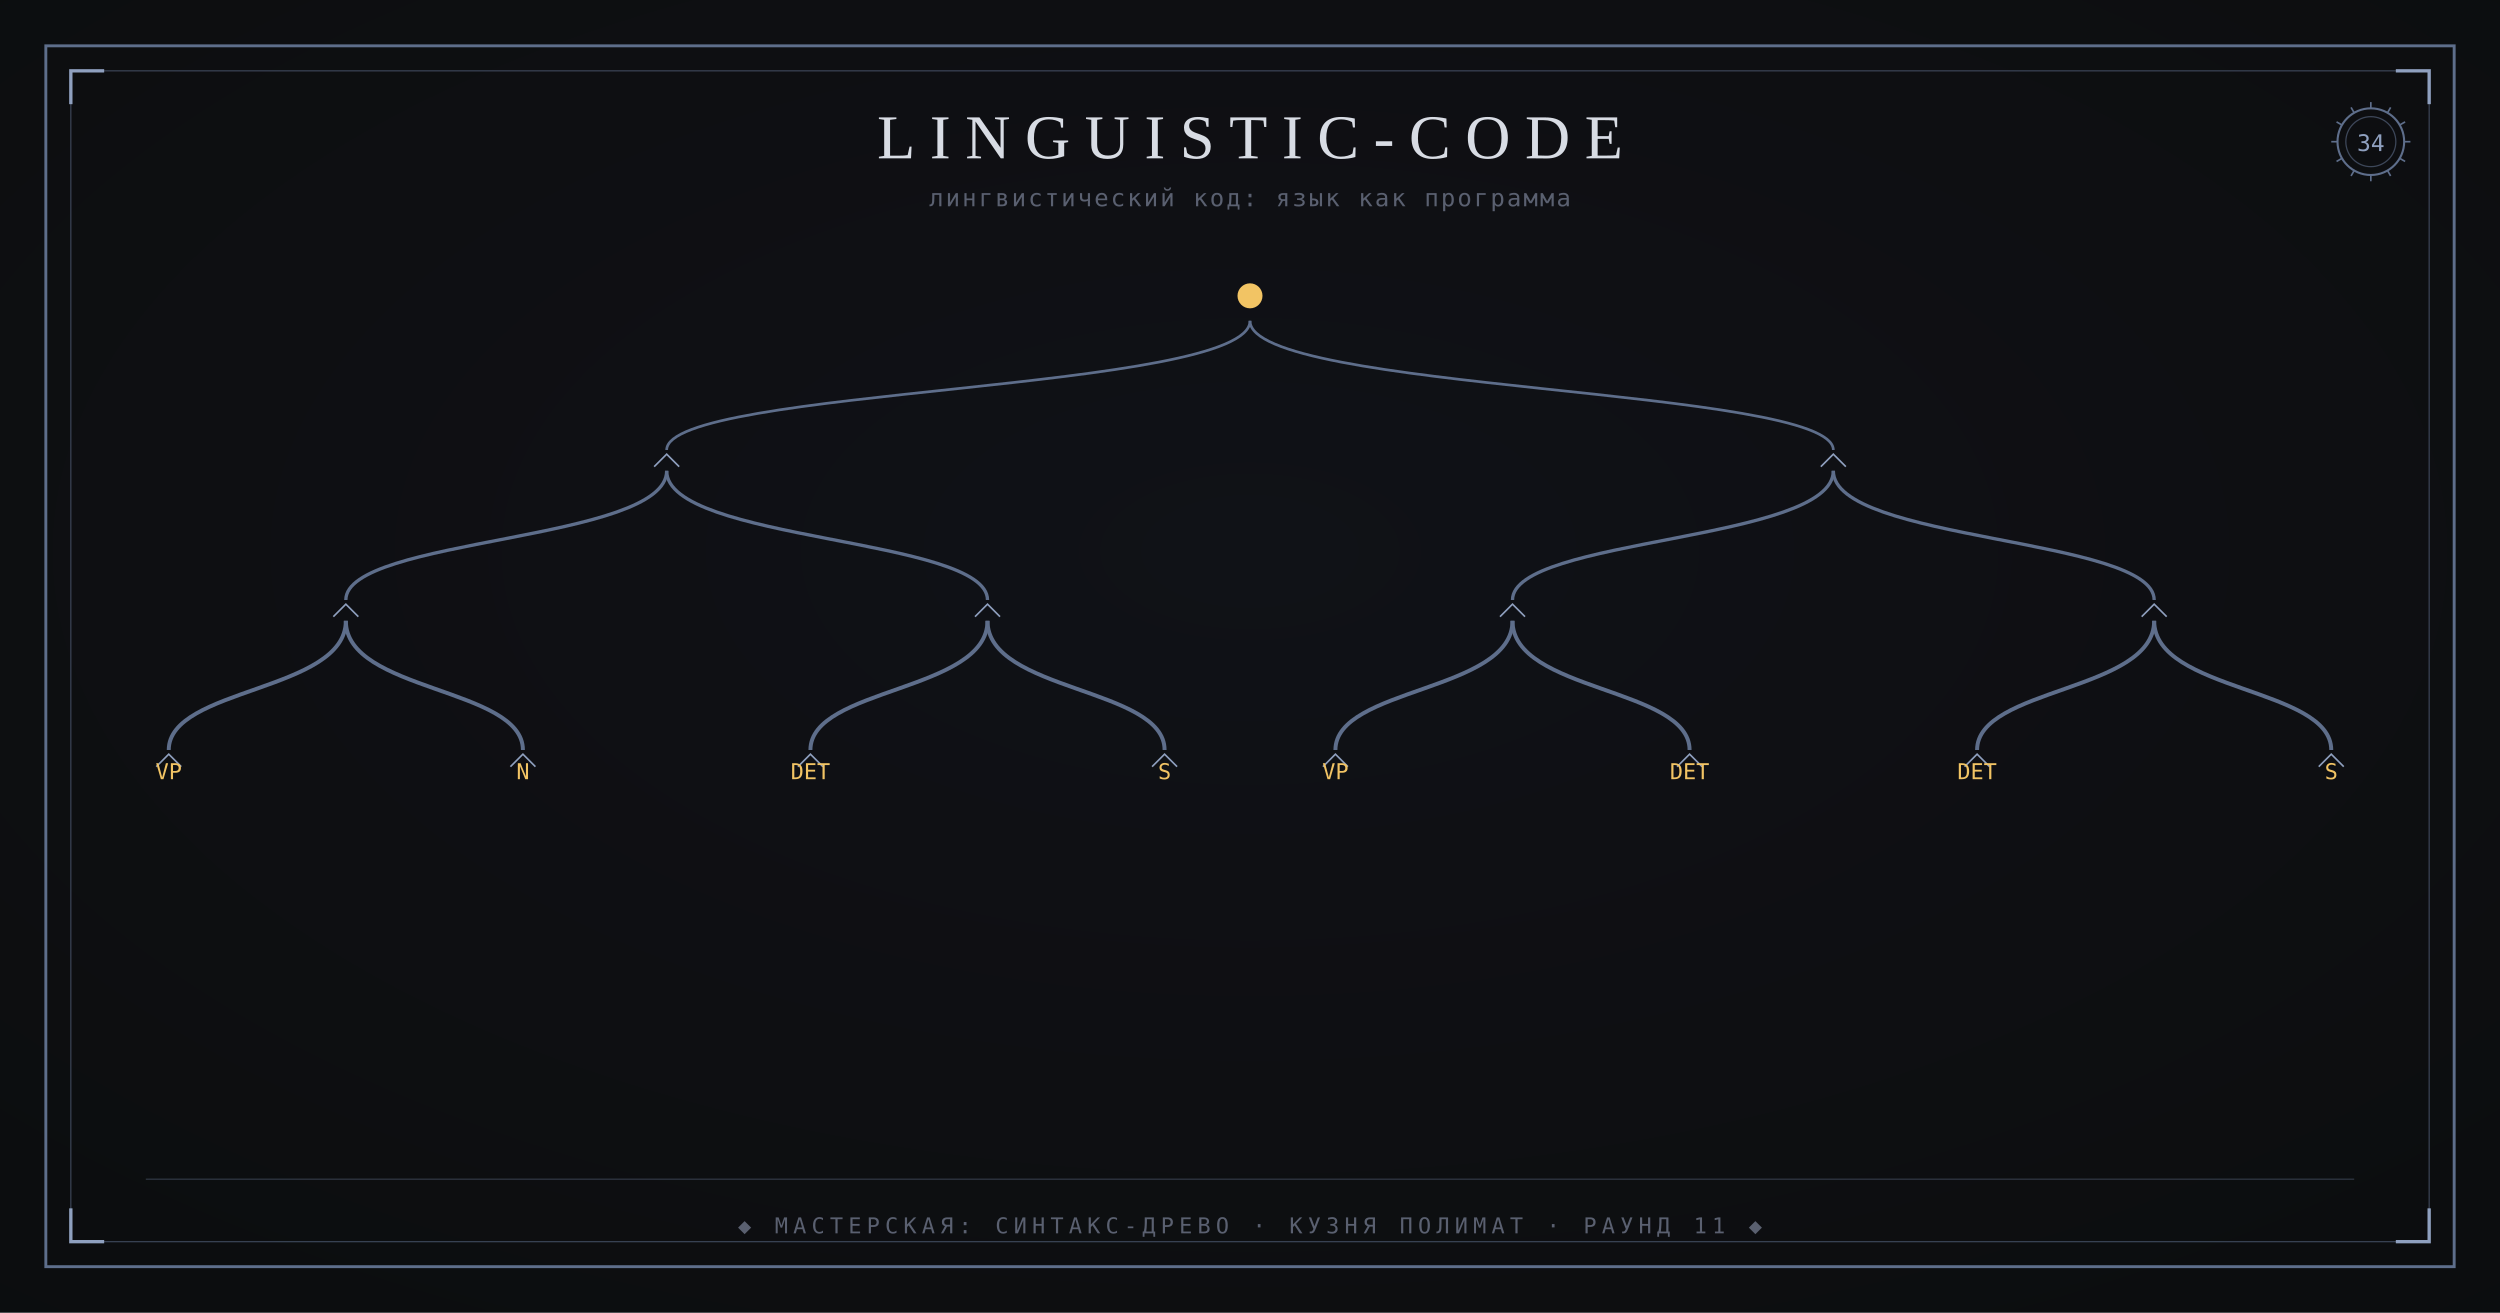
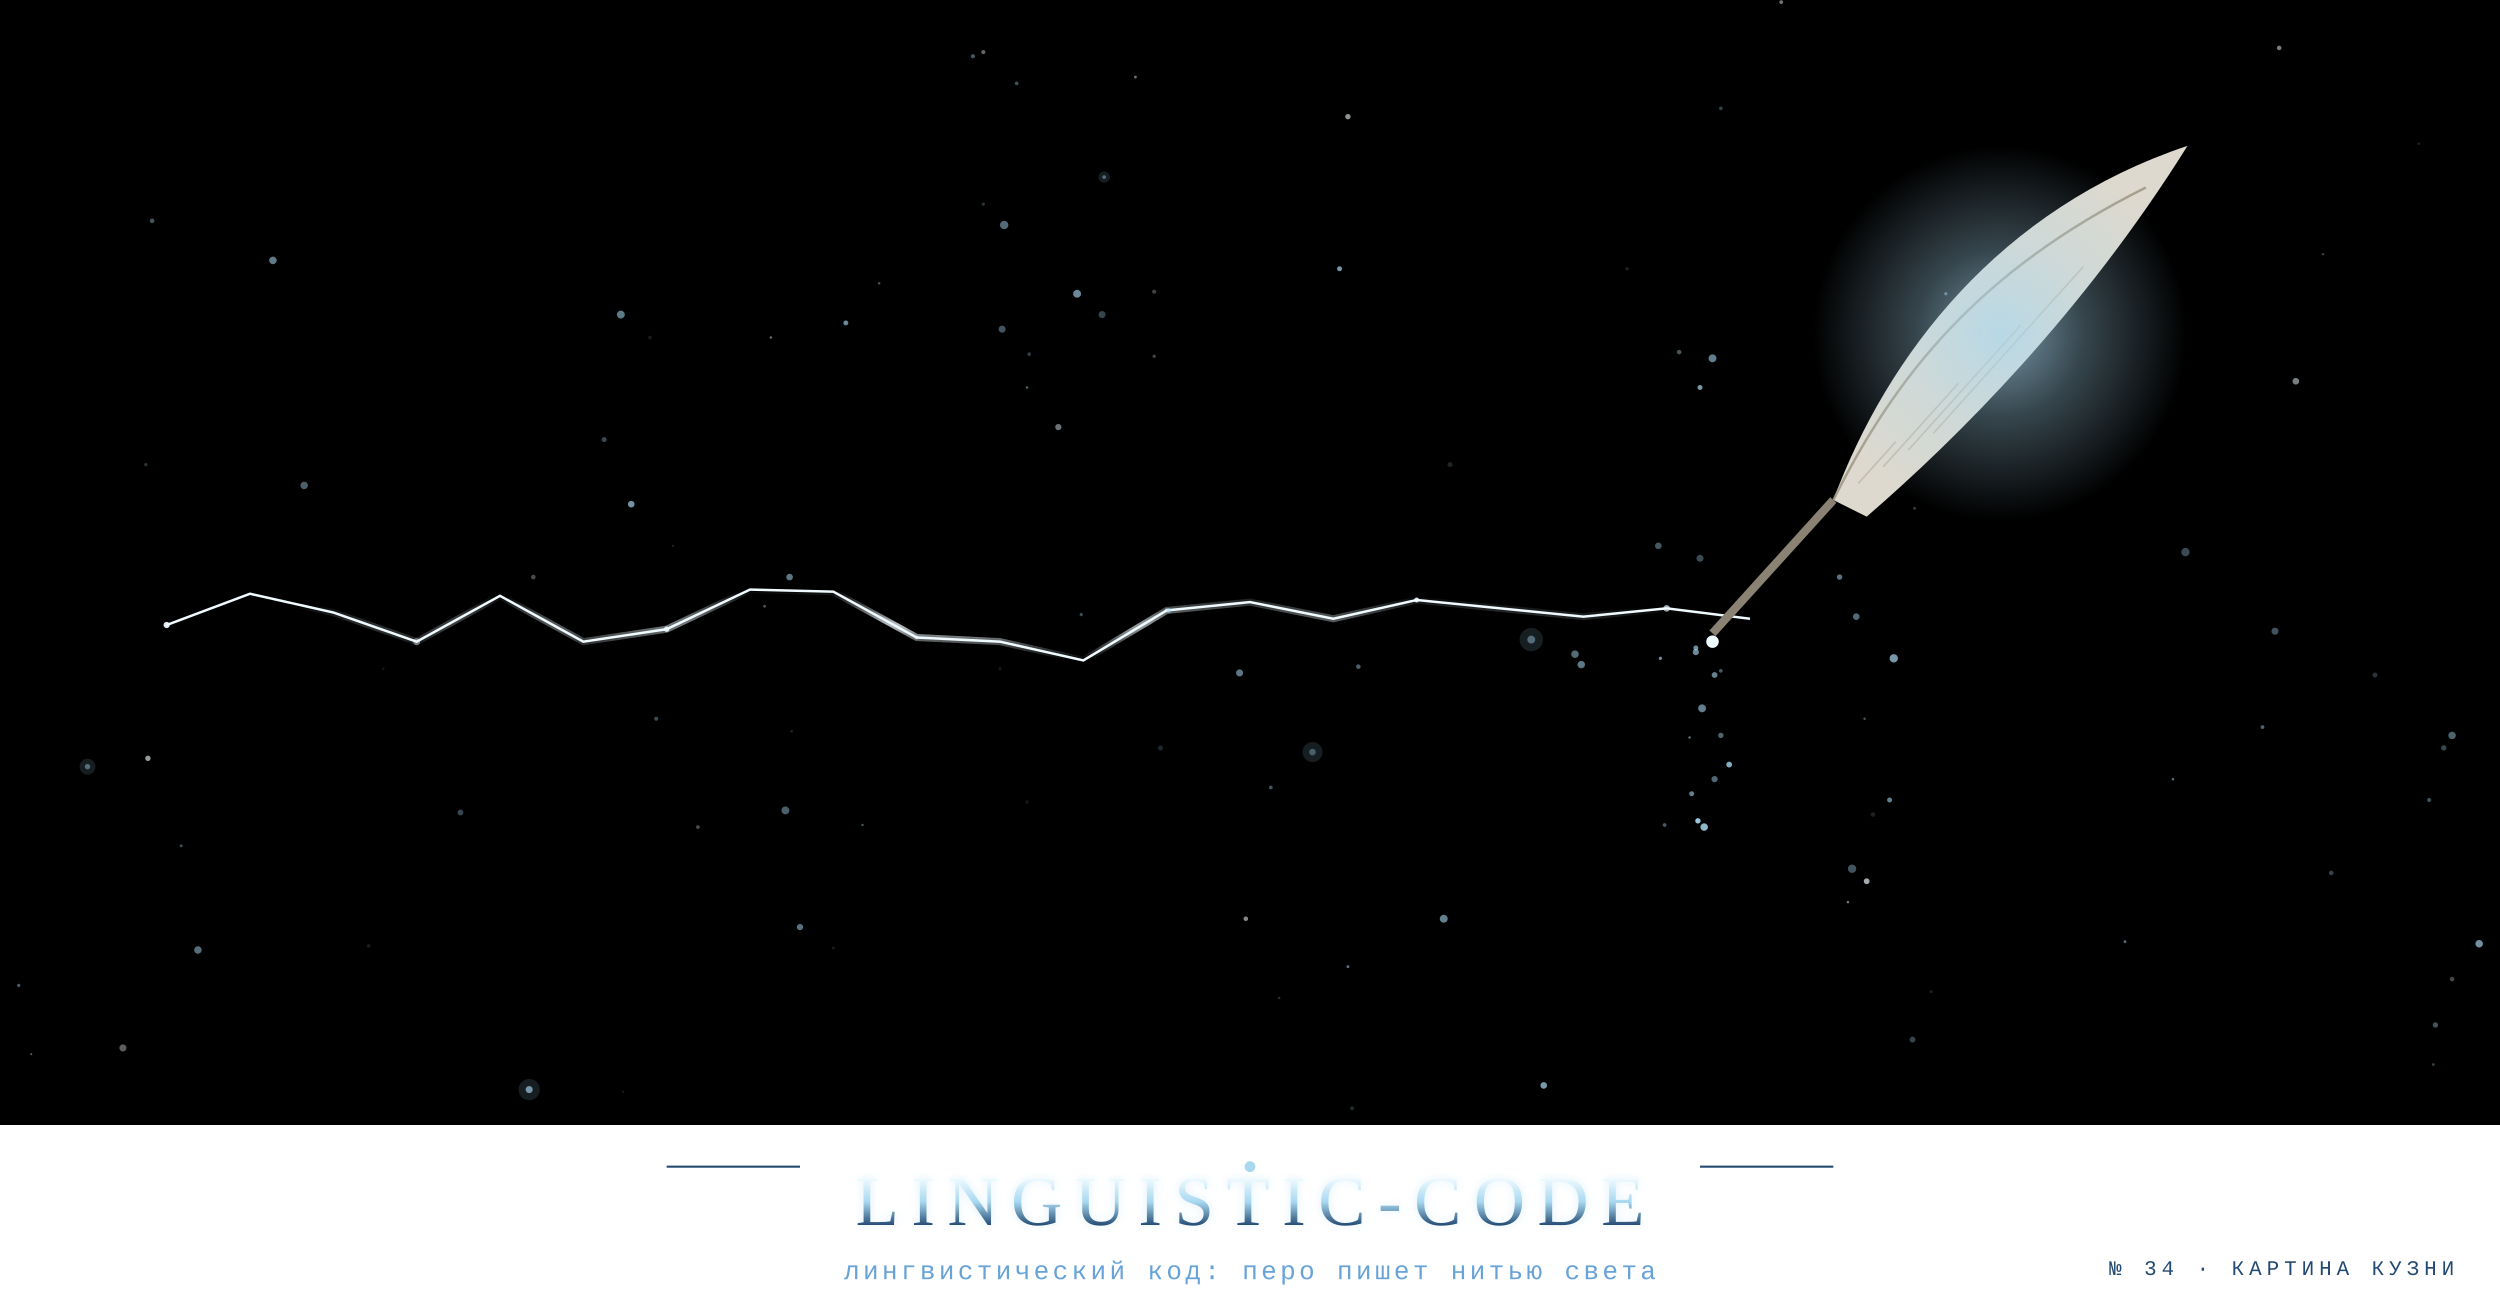
- <svg xmlns="http://www.w3.org/2000/svg" viewBox="0 0 1200 630" width="1200" height="630">
-   <rect width="1200" height="630" fill="#0A0B0D" />
-   <radialGradient id="vig34" cx="0.5" cy="0.42" r="0.95">
-     <stop offset="0" stop-color="#111318" />
-     <stop offset="1" stop-color="#0A0B0D" />
-   </radialGradient>
-   <rect width="1200" height="630" fill="url(#vig34)" opacity="0.9" />
-   <rect x="22" y="22" width="1156" height="586" fill="none" stroke="#5E6E8B" stroke-width="1.4" />
-   <rect x="34" y="34" width="1132" height="562" fill="none" stroke="#5E6E8B" stroke-width="0.6" opacity="0.55" />
-   <path d="M 34 50 L 34 34 L 50 34" fill="none" stroke="#8FA0BF" stroke-width="1.6" />
-   <path d="M 1166 50 L 1166 34 L 1150 34" fill="none" stroke="#8FA0BF" stroke-width="1.6" />
-   <path d="M 34 580 L 34 596 L 50 596" fill="none" stroke="#8FA0BF" stroke-width="1.6" />
-   <path d="M 1166 580 L 1166 596 L 1150 596" fill="none" stroke="#8FA0BF" stroke-width="1.6" />
-   <text x="600.0" y="76" text-anchor="middle" font-family="Georgia, 'Times New Roman', serif" font-size="30" fill="#D8DCE4" letter-spacing="7">LINGUISTIC-CODE</text>
-   <text x="600.0" y="99" text-anchor="middle" font-family="'Cascadia Mono', ui-monospace, Consolas, monospace" font-size="11.5" fill="#5A6070" letter-spacing="1">лингвистический код: язык как программа</text>
-   <g transform="translate(1138,68)">
-     <circle r="16" fill="none" stroke="#5E6E8B" stroke-width="1" />
-     <circle r="12" fill="none" stroke="#5E6E8B" stroke-width="0.6" opacity="0.6" />
-     <text y="4.5" text-anchor="middle" font-family="'Cascadia Mono', ui-monospace, Consolas, monospace" font-size="11" fill="#8FA0BF">34</text>
-     <g stroke="#5E6E8B" stroke-width="0.8">
-       <line x1="0" y1="-19" x2="0" y2="-16" transform="rotate(0)" />
-       <line x1="0" y1="-19" x2="0" y2="-16" transform="rotate(30)" />
-       <line x1="0" y1="-19" x2="0" y2="-16" transform="rotate(60)" />
-       <line x1="0" y1="-19" x2="0" y2="-16" transform="rotate(90)" />
-       <line x1="0" y1="-19" x2="0" y2="-16" transform="rotate(120)" />
-       <line x1="0" y1="-19" x2="0" y2="-16" transform="rotate(150)" />
-       <line x1="0" y1="-19" x2="0" y2="-16" transform="rotate(180)" />
-       <line x1="0" y1="-19" x2="0" y2="-16" transform="rotate(210)" />
-       <line x1="0" y1="-19" x2="0" y2="-16" transform="rotate(240)" />
-       <line x1="0" y1="-19" x2="0" y2="-16" transform="rotate(270)" />
-       <line x1="0" y1="-19" x2="0" y2="-16" transform="rotate(300)" />
-       <line x1="0" y1="-19" x2="0" y2="-16" transform="rotate(330)" />
-     </g>
-   </g>
-   <line x1="70" y1="566" x2="1130" y2="566" stroke="#5E6E8B" stroke-width="0.5" opacity="0.5" />
-   <text x="600.0" y="592" text-anchor="middle" font-family="'Cascadia Mono', ui-monospace, Consolas, monospace" font-size="10.5" fill="#5A6070" letter-spacing="2.5">◆ МАСТЕРСКАЯ: СИНТАКС-ДРЕВО · КУЗНЯ ПОЛИМАТ · РАУНД 11 ◆</text>
-   <clipPath id="clip34">
-     <rect x="70" y="118" width="1060" height="404" />
-   </clipPath>
-   <g clip-path="url(#clip34)">
-     <path d="M 600 154 C 600 188 320 186 320 216" fill="none" stroke="#5E6E8B" stroke-width="1.3" />
-     <path d="M 314 224 L 320 218 L 326 224" fill="none" stroke="#8FA0BF" stroke-width="0.8" />
-     <path d="M 320 226 C 320 260 166 258 166 288" fill="none" stroke="#5E6E8B" stroke-width="1.6" />
-     <path d="M 160 296 L 166 290 L 172 296" fill="none" stroke="#8FA0BF" stroke-width="0.8" />
-     <path d="M 166 298 C 166 332 81 330 81 360" fill="none" stroke="#5E6E8B" stroke-width="1.9" />
-     <path d="M 75 368 L 81 362 L 87 368" fill="none" stroke="#8FA0BF" stroke-width="0.8" />
-     <text x="81" y="374" text-anchor="middle" font-family="'Cascadia Mono', ui-monospace, Consolas, monospace" font-size="10.5" fill="#F2C464">VP</text>
-     <path d="M 166 298 C 166 332 251 330 251 360" fill="none" stroke="#5E6E8B" stroke-width="1.9" />
-     <path d="M 245 368 L 251 362 L 257 368" fill="none" stroke="#8FA0BF" stroke-width="0.8" />
-     <text x="251" y="374" text-anchor="middle" font-family="'Cascadia Mono', ui-monospace, Consolas, monospace" font-size="10.5" fill="#F2C464">N</text>
-     <path d="M 320 226 C 320 260 474 258 474 288" fill="none" stroke="#5E6E8B" stroke-width="1.6" />
-     <path d="M 468 296 L 474 290 L 480 296" fill="none" stroke="#8FA0BF" stroke-width="0.8" />
-     <path d="M 474 298 C 474 332 389 330 389 360" fill="none" stroke="#5E6E8B" stroke-width="1.9" />
-     <path d="M 383 368 L 389 362 L 395 368" fill="none" stroke="#8FA0BF" stroke-width="0.8" />
-     <text x="389" y="374" text-anchor="middle" font-family="'Cascadia Mono', ui-monospace, Consolas, monospace" font-size="10.5" fill="#F2C464">DET</text>
-     <path d="M 474 298 C 474 332 559 330 559 360" fill="none" stroke="#5E6E8B" stroke-width="1.9" />
-     <path d="M 553 368 L 559 362 L 565 368" fill="none" stroke="#8FA0BF" stroke-width="0.8" />
-     <text x="559" y="374" text-anchor="middle" font-family="'Cascadia Mono', ui-monospace, Consolas, monospace" font-size="10.5" fill="#F2C464">S</text>
-     <path d="M 600 154 C 600 188 880 186 880 216" fill="none" stroke="#5E6E8B" stroke-width="1.3" />
-     <path d="M 874 224 L 880 218 L 886 224" fill="none" stroke="#8FA0BF" stroke-width="0.8" />
-     <path d="M 880 226 C 880 260 726 258 726 288" fill="none" stroke="#5E6E8B" stroke-width="1.6" />
-     <path d="M 720 296 L 726 290 L 732 296" fill="none" stroke="#8FA0BF" stroke-width="0.8" />
-     <path d="M 726 298 C 726 332 641 330 641 360" fill="none" stroke="#5E6E8B" stroke-width="1.9" />
-     <path d="M 635 368 L 641 362 L 647 368" fill="none" stroke="#8FA0BF" stroke-width="0.8" />
-     <text x="641" y="374" text-anchor="middle" font-family="'Cascadia Mono', ui-monospace, Consolas, monospace" font-size="10.5" fill="#F2C464">VP</text>
-     <path d="M 726 298 C 726 332 811 330 811 360" fill="none" stroke="#5E6E8B" stroke-width="1.9" />
-     <path d="M 805 368 L 811 362 L 817 368" fill="none" stroke="#8FA0BF" stroke-width="0.8" />
-     <text x="811" y="374" text-anchor="middle" font-family="'Cascadia Mono', ui-monospace, Consolas, monospace" font-size="10.5" fill="#F2C464">DET</text>
-     <path d="M 880 226 C 880 260 1034 258 1034 288" fill="none" stroke="#5E6E8B" stroke-width="1.6" />
-     <path d="M 1028 296 L 1034 290 L 1040 296" fill="none" stroke="#8FA0BF" stroke-width="0.8" />
-     <path d="M 1034 298 C 1034 332 949 330 949 360" fill="none" stroke="#5E6E8B" stroke-width="1.9" />
-     <path d="M 943 368 L 949 362 L 955 368" fill="none" stroke="#8FA0BF" stroke-width="0.8" />
-     <text x="949" y="374" text-anchor="middle" font-family="'Cascadia Mono', ui-monospace, Consolas, monospace" font-size="10.5" fill="#F2C464">DET</text>
-     <path d="M 1034 298 C 1034 332 1119 330 1119 360" fill="none" stroke="#5E6E8B" stroke-width="1.9" />
-     <path d="M 1113 368 L 1119 362 L 1125 368" fill="none" stroke="#8FA0BF" stroke-width="0.8" />
-     <text x="1119" y="374" text-anchor="middle" font-family="'Cascadia Mono', ui-monospace, Consolas, monospace" font-size="10.5" fill="#F2C464">S</text>
-     <circle cx="600.0" cy="142" r="6" fill="#F2C464" />
-   </g>
+ <svg xmlns="http://www.w3.org/2000/svg" viewBox="0 0 1200 630" width="1200" height="630" role="img">
+   <defs>
+     <linearGradient id="bg" x1="0" y1="0" x2="0" y2="1">
+       <stop offset="0" stop-color="#030202" />
+       <stop offset=".55" stop-color="#0A0705" />
+       <stop offset="1" stop-color="#060403" />
+     </linearGradient>
+     <radialGradient id="vig" cx=".5" cy=".46" r=".75">
+       <stop offset=".55" stop-color="#000" stop-opacity="0" />
+       <stop offset="1" stop-color="#000" stop-opacity=".82" />
+     </radialGradient>
+   </defs>
+   <rect width="1200" height="540" fill="url(#bg)" />
+   <defs>
+     <filter id="neb" x="-20%" y="-20%" width="140%" height="140%">
+       <feTurbulence type="fractalNoise" baseFrequency="0.003 0.012" numOctaves="4" seed="141" result="n" />
+       <feColorMatrix in="n" type="matrix" values="0 0 0 0 0.659  0 0 0 0 0.847  0 0 0 0 0.941  0 0 0 0.63 -0.35" />
+       <feGaussianBlur stdDeviation="2" />
+     </filter>
+     <filter id="neb2" x="-20%" y="-20%" width="140%" height="140%">
+       <feTurbulence type="fractalNoise" baseFrequency="0.007 0.004" numOctaves="3" seed="148" result="n" />
+       <feColorMatrix in="n" type="matrix" values="0 0 0 0 0.788  0 0 0 0 0.659  0 0 0 0 0.361  0 0 0 0.42 -0.49" />
+       <feGaussianBlur stdDeviation="1.6" />
+     </filter>
+     <radialGradient id="ln">
+       <stop offset="0" stop-color="#F0FBFF" stop-opacity="0.9" />
+       <stop offset=".45" stop-color="#F0FBFF" stop-opacity="0.41" />
+       <stop offset="1" stop-color="#F0FBFF" stop-opacity="0" />
+     </radialGradient>
+     <radialGradient id="gl">
+       <stop offset="0" stop-color="#A8D8F0" stop-opacity="0.7" />
+       <stop offset=".45" stop-color="#A8D8F0" stop-opacity="0.32" />
+       <stop offset="1" stop-color="#A8D8F0" stop-opacity="0" />
+     </radialGradient>
+   </defs>
+   <rect width="1200" height="540" opacity="2.75" />
+   <path d="M80 300 L120 285 L160 294 L200 308 L240 286 L280 308 L320 302 L360 283 L400 284 L440 306 L480 308 L520 317 L560 293 L600 289 L640 297 L680 288 L720 292 L760 296 L800 292 L840 297" stroke="url(#ln)" stroke-width="3.4" fill="none" opacity=".9" />
+   <path d="M80 300 L120 285 L160 294 L200 308 L240 286 L280 308 L320 302 L360 283 L400 284 L440 306 L480 308 L520 317 L560 293 L600 289 L640 297 L680 288 L720 292 L760 296 L800 292 L840 297" stroke="#F0FBFF" stroke-width="1.2" fill="none" />
+   <circle cx="80" cy="300" r="1.5" fill="#F0FBFF" opacity="0.94" />
+   <circle cx="200" cy="308" r="1.7" fill="#F0FBFF" opacity="0.44" />
+   <circle cx="320" cy="302" r="1.3" fill="#F0FBFF" opacity="0.88" />
+   <circle cx="440" cy="306" r="0.9" fill="#F0FBFF" opacity="0.56" />
+   <circle cx="560" cy="293" r="0.9" fill="#F0FBFF" opacity="0.77" />
+   <circle cx="680" cy="288" r="1.2" fill="#F0FBFF" opacity="0.87" />
+   <circle cx="800" cy="292" r="1.6" fill="#F0FBFF" opacity="0.66" />
+   <path d="M880 240 C 906 170 960 100 1050 70 C 1000 150 940 210 896 248 Z" fill="#E8E4D8" opacity=".95" />
+   <path d="M880 240 C 910 180 950 130 1030 90" stroke="#9A9280" stroke-width="1.2" fill="none" opacity=".8" />
+   <path d="M880 240 L880 240" stroke="#B8B2A0" stroke-width=".8" opacity=".7" />
+   <path d="M892 232 L910 212" stroke="#B8B2A0" stroke-width=".8" opacity=".7" />
+   <path d="M904 224 L940 184" stroke="#B8B2A0" stroke-width=".8" opacity=".7" />
+   <path d="M916 216 L970 156" stroke="#B8B2A0" stroke-width=".8" opacity=".7" />
+   <path d="M928 208 L1000 128" stroke="#B8B2A0" stroke-width=".8" opacity=".7" />
+   <path d="M880 240 L822 304" stroke="#8A8272" stroke-width="4" />
+   <circle cx="822" cy="308" r="3" fill="#F0FBFF" />
+   <circle cx="960.0" cy="160.0" r="90.0" fill="url(#gl)" />
+   <circle cx="826" cy="353" r="1.3" fill="#A8D8F0" opacity="0.46" />
+   <circle cx="811" cy="354" r="0.6" fill="#A8D8F0" opacity="0.54" />
+   <circle cx="797" cy="316" r="0.8" fill="#A8D8F0" opacity="0.66" />
+   <circle cx="826" cy="322" r="0.9" fill="#A8D8F0" opacity="0.41" />
+   <circle cx="818" cy="397" r="1.8" fill="#A8D8F0" opacity="0.84" />
+   <circle cx="799" cy="396" r="0.9" fill="#A8D8F0" opacity="0.43" />
+   <circle cx="814" cy="313" r="1.5" fill="#A8D8F0" opacity="0.64" />
+   <circle cx="815" cy="394" r="1.3" fill="#A8D8F0" opacity="0.91" />
+   <circle cx="823" cy="374" r="1.5" fill="#A8D8F0" opacity="0.48" />
+   <circle cx="830" cy="367" r="1.4" fill="#A8D8F0" opacity="0.79" />
+   <circle cx="812" cy="381" r="1.2" fill="#A8D8F0" opacity="0.59" />
+   <circle cx="817" cy="340" r="1.9" fill="#A8D8F0" opacity="0.58" />
+   <circle cx="823" cy="324" r="1.4" fill="#A8D8F0" opacity="0.59" />
+   <circle cx="814" cy="311" r="1.2" fill="#A8D8F0" opacity="0.66" />
+   <circle cx="70" cy="223" r="0.8" fill="#A8D8F0" opacity="0.24" />
+   <circle cx="614" cy="479" r="0.6" fill="#F0FBFF" opacity="0.18" />
+   <circle cx="481" cy="158" r="1.7" fill="#A8D8F0" opacity="0.39" />
+   <circle cx="406" cy="155" r="1.2" fill="#A8D8F0" opacity="0.63" />
+   <circle cx="1169" cy="492" r="1.3" fill="#A8D8F0" opacity="0.39" />
+   <circle cx="1086" cy="349" r="0.9" fill="#A8D8F0" opacity="0.48" />
+   <circle cx="554" cy="140" r="1.0" fill="#F0FBFF" opacity="0.26" />
+   <circle cx="735" cy="307" r="5.6" fill="#A8D8F0" opacity=".14" />
+   <circle cx="735" cy="307" r="1.9" fill="#A8D8F0" opacity="0.42" />
+   <circle cx="400" cy="455" r="0.7" fill="#A8D8F0" opacity="0.13" />
+   <circle cx="1119" cy="419" r="1.1" fill="#A8D8F0" opacity="0.31" />
+   <circle cx="598" cy="441" r="1.1" fill="#F0FBFF" opacity="0.54" />
+   <circle cx="1043" cy="374" r="0.6" fill="#A8D8F0" opacity="0.53" />
+   <circle cx="822" cy="172" r="1.9" fill="#A8D8F0" opacity="0.58" />
+   <circle cx="781" cy="129" r="0.8" fill="#A8D8F0" opacity="0.17" />
+   <circle cx="816" cy="186" r="1.2" fill="#A8D8F0" opacity="0.70" />
+   <circle cx="1049" cy="265" r="2.0" fill="#A8D8F0" opacity="0.34" />
+   <circle cx="335" cy="397" r="0.9" fill="#F0FBFF" opacity="0.31" />
+   <circle cx="649" cy="532" r="1.0" fill="#A8D8F0" opacity="0.19" />
+   <circle cx="1166" cy="384" r="1.0" fill="#A8D8F0" opacity="0.37" />
+   <circle cx="545" cy="37" r="0.7" fill="#F0FBFF" opacity="0.44" />
+   <circle cx="1092" cy="303" r="1.7" fill="#A8D8F0" opacity="0.39" />
+   <circle cx="42" cy="368" r="3.8" fill="#A8D8F0" opacity=".14" />
+   <circle cx="42" cy="368" r="1.3" fill="#A8D8F0" opacity="0.43" />
+   <circle cx="472" cy="25" r="1.0" fill="#F0FBFF" opacity="0.41" />
+   <circle cx="221" cy="390" r="1.4" fill="#A8D8F0" opacity="0.33" />
+   <circle cx="59" cy="503" r="1.7" fill="#F0FBFF" opacity="0.38" />
+   <circle cx="493" cy="385" r="0.9" fill="#A8D8F0" opacity="0.10" />
+   <circle cx="472" cy="98" r="0.8" fill="#A8D8F0" opacity="0.24" />
+   <circle cx="891" cy="296" r="1.6" fill="#A8D8F0" opacity="0.49" />
+   <circle cx="855" cy="1" r="0.9" fill="#F0FBFF" opacity="0.47" />
+   <circle cx="647" cy="56" r="1.3" fill="#F0FBFF" opacity="0.58" />
+   <circle cx="1115" cy="122" r="0.6" fill="#A8D8F0" opacity="0.31" />
+   <circle cx="73" cy="106" r="1.1" fill="#A8D8F0" opacity="0.40" />
+   <circle cx="909" cy="316" r="2.0" fill="#A8D8F0" opacity="0.70" />
+   <circle cx="895" cy="345" r="0.6" fill="#A8D8F0" opacity="0.41" />
+   <circle cx="756" cy="314" r="1.8" fill="#A8D8F0" opacity="0.50" />
+   <circle cx="889" cy="417" r="2.0" fill="#A8D8F0" opacity="0.39" />
+   <circle cx="759" cy="319" r="1.8" fill="#A8D8F0" opacity="0.55" />
+   <circle cx="146" cy="233" r="1.8" fill="#A8D8F0" opacity="0.44" />
+   <circle cx="256" cy="277" r="1.1" fill="#F0FBFF" opacity="0.30" />
+   <circle cx="971" cy="157" r="0.5" fill="#A8D8F0" opacity="0.43" />
+   <circle cx="370" cy="162" r="0.6" fill="#F0FBFF" opacity="0.45" />
+   <circle cx="934" cy="141" r="0.8" fill="#A8D8F0" opacity="0.45" />
+   <circle cx="918" cy="499" r="1.4" fill="#A8D8F0" opacity="0.32" />
+   <circle cx="323" cy="262" r="0.5" fill="#F0FBFF" opacity="0.16" />
+   <circle cx="595" cy="323" r="1.7" fill="#A8D8F0" opacity="0.54" />
+   <circle cx="480" cy="321" r="0.8" fill="#A8D8F0" opacity="0.11" />
+   <circle cx="494" cy="170" r="0.9" fill="#A8D8F0" opacity="0.28" />
+   <circle cx="1177" cy="470" r="1.1" fill="#F0FBFF" opacity="0.29" />
+   <circle cx="95" cy="456" r="1.8" fill="#A8D8F0" opacity="0.51" />
+   <circle cx="9" cy="473" r="0.8" fill="#A8D8F0" opacity="0.43" />
+   <circle cx="1140" cy="324" r="1.2" fill="#A8D8F0" opacity="0.24" />
+   <circle cx="557" cy="359" r="1.2" fill="#A8D8F0" opacity="0.18" />
+   <circle cx="643" cy="129" r="1.2" fill="#A8D8F0" opacity="0.69" />
+   <circle cx="927" cy="476" r="0.7" fill="#F0FBFF" opacity="0.13" />
+   <circle cx="290" cy="211" r="1.2" fill="#A8D8F0" opacity="0.34" />
+   <circle cx="806" cy="169" r="1.1" fill="#A8D8F0" opacity="0.40" />
+   <circle cx="1190" cy="453" r="1.8" fill="#A8D8F0" opacity="0.67" />
+   <circle cx="298" cy="151" r="1.9" fill="#A8D8F0" opacity="0.56" />
+   <circle cx="377" cy="389" r="1.9" fill="#A8D8F0" opacity="0.44" />
+   <circle cx="482" cy="108" r="2.0" fill="#A8D8F0" opacity="0.49" />
+   <circle cx="299" cy="524" r="0.5" fill="#F0FBFF" opacity="0.13" />
+   <circle cx="131" cy="125" r="1.8" fill="#A8D8F0" opacity="0.57" />
+   <circle cx="1161" cy="69" r="0.6" fill="#A8D8F0" opacity="0.18" />
+   <circle cx="517" cy="141" r="1.9" fill="#A8D8F0" opacity="0.63" />
+   <circle cx="379" cy="277" r="1.6" fill="#A8D8F0" opacity="0.55" />
+   <circle cx="907" cy="384" r="1.2" fill="#A8D8F0" opacity="0.59" />
+   <circle cx="1168" cy="511" r="0.7" fill="#A8D8F0" opacity="0.29" />
+   <circle cx="488" cy="40" r="0.9" fill="#A8D8F0" opacity="0.37" />
+   <circle cx="796" cy="262" r="1.6" fill="#A8D8F0" opacity="0.41" />
+   <circle cx="696" cy="223" r="1.2" fill="#A8D8F0" opacity="0.17" />
+   <circle cx="630" cy="361" r="4.8" fill="#A8D8F0" opacity=".14" />
+   <circle cx="630" cy="361" r="1.6" fill="#A8D8F0" opacity="0.34" />
+   <circle cx="177" cy="454" r="0.9" fill="#A8D8F0" opacity="0.13" />
+   <circle cx="508" cy="205" r="1.5" fill="#F0FBFF" opacity="0.45" />
+   <circle cx="493" cy="186" r="0.6" fill="#A8D8F0" opacity="0.47" />
+   <circle cx="899" cy="391" r="1.1" fill="#F0FBFF" opacity="0.13" />
+   <circle cx="887" cy="433" r="0.6" fill="#F0FBFF" opacity="0.49" />
+   <circle cx="647" cy="464" r="0.7" fill="#A8D8F0" opacity="0.54" />
+   <circle cx="826" cy="52" r="0.9" fill="#A8D8F0" opacity="0.29" />
+   <circle cx="741" cy="521" r="1.6" fill="#A8D8F0" opacity="0.70" />
+   <circle cx="816" cy="268" r="1.7" fill="#A8D8F0" opacity="0.34" />
+   <circle cx="422" cy="136" r="0.6" fill="#A8D8F0" opacity="0.40" />
+   <circle cx="1177" cy="353" r="1.8" fill="#A8D8F0" opacity="0.46" />
+   <circle cx="380" cy="351" r="0.6" fill="#A8D8F0" opacity="0.19" />
+   <circle cx="896" cy="423" r="1.4" fill="#F0FBFF" opacity="0.68" />
+   <circle cx="71" cy="364" r="1.3" fill="#F0FBFF" opacity="0.62" />
+   <circle cx="1020" cy="452" r="0.7" fill="#A8D8F0" opacity="0.50" />
+   <circle cx="1173" cy="359" r="1.3" fill="#A8D8F0" opacity="0.33" />
+   <circle cx="414" cy="396" r="0.6" fill="#A8D8F0" opacity="0.40" />
+   <circle cx="87" cy="406" r="0.7" fill="#A8D8F0" opacity="0.38" />
+   <circle cx="1102" cy="183" r="1.6" fill="#F0FBFF" opacity="0.50" />
+   <circle cx="312" cy="162" r="0.9" fill="#A8D8F0" opacity="0.13" />
+   <circle cx="529" cy="151" r="1.7" fill="#A8D8F0" opacity="0.32" />
+   <circle cx="919" cy="244" r="0.7" fill="#A8D8F0" opacity="0.28" />
+   <circle cx="652" cy="320" r="1.1" fill="#A8D8F0" opacity="0.44" />
+   <circle cx="554" cy="171" r="0.8" fill="#F0FBFF" opacity="0.28" />
+   <circle cx="303" cy="242" r="1.6" fill="#A8D8F0" opacity="0.68" />
+   <circle cx="883" cy="277" r="1.3" fill="#A8D8F0" opacity="0.53" />
+   <circle cx="530" cy="85" r="2.7" fill="#A8D8F0" opacity=".14" />
+   <circle cx="530" cy="85" r="0.9" fill="#A8D8F0" opacity="0.43" />
+   <circle cx="519" cy="295" r="0.8" fill="#A8D8F0" opacity="0.36" />
+   <circle cx="367" cy="291" r="0.7" fill="#F0FBFF" opacity="0.33" />
+   <circle cx="693" cy="441" r="1.9" fill="#A8D8F0" opacity="0.59" />
+   <circle cx="15" cy="506" r="0.5" fill="#A8D8F0" opacity="0.46" />
+   <circle cx="561" cy="293" r="1.2" fill="#A8D8F0" opacity="0.57" />
+   <circle cx="384" cy="445" r="1.5" fill="#A8D8F0" opacity="0.53" />
+   <circle cx="184" cy="321" r="0.6" fill="#A8D8F0" opacity="0.11" />
+   <circle cx="254" cy="523" r="5.1" fill="#A8D8F0" opacity=".14" />
+   <circle cx="254" cy="523" r="1.7" fill="#A8D8F0" opacity="0.65" />
+   <circle cx="315" cy="345" r="1.0" fill="#A8D8F0" opacity="0.35" />
+   <circle cx="610" cy="378" r="0.9" fill="#A8D8F0" opacity="0.40" />
+   <circle cx="1094" cy="23" r="1.1" fill="#F0FBFF" opacity="0.49" />
+   <circle cx="467" cy="27" r="1.0" fill="#A8D8F0" opacity="0.41" />
+   <linearGradient id="gtxt" x1="0" y1="0" x2="0" y2="1">
+     <stop offset="0" stop-color="#F0FBFF" />
+     <stop offset=".5" stop-color="#A8D8F0" />
+     <stop offset="1" stop-color="#234A73" />
+   </linearGradient>
+   <filter id="soft">
+     <feGaussianBlur stdDeviation="2.2" />
+   </filter>
+   <line x1="320" y1="560" x2="384" y2="560" stroke="#234A73" stroke-width="1" />
+   <circle cx="600" cy="560" r="2.6" fill="#A8D8F0" />
+   <line x1="816" y1="560" x2="880" y2="560" stroke="#234A73" stroke-width="1" />
+   <text x="600.0" y="588" text-anchor="middle" font-family="Georgia,'Times New Roman',serif" font-size="34" letter-spacing="6" fill="#A8D8F0" opacity=".38" filter="url(#soft)">LINGUISTIC-CODE</text>
+   <text x="600.0" y="588" text-anchor="middle" font-family="Georgia,'Times New Roman',serif" font-size="34" letter-spacing="6" fill="url(#gtxt)">LINGUISTIC-CODE</text>
+   <text x="600.0" y="614" text-anchor="middle" font-family="ui-monospace,'Cascadia Mono',Consolas,'Courier New',monospace" font-size="12.5" letter-spacing="1.6" fill="#5B9BD5" opacity=".92">лингвистический код: перо пишет нитью света</text>
+   <text x="1178" y="612" text-anchor="end" font-family="ui-monospace,'Cascadia Mono',Consolas,'Courier New',monospace" font-size="10" letter-spacing="2.4" fill="#234A73">№ 34 · КАРТИНА КУЗНИ</text>
</svg>
